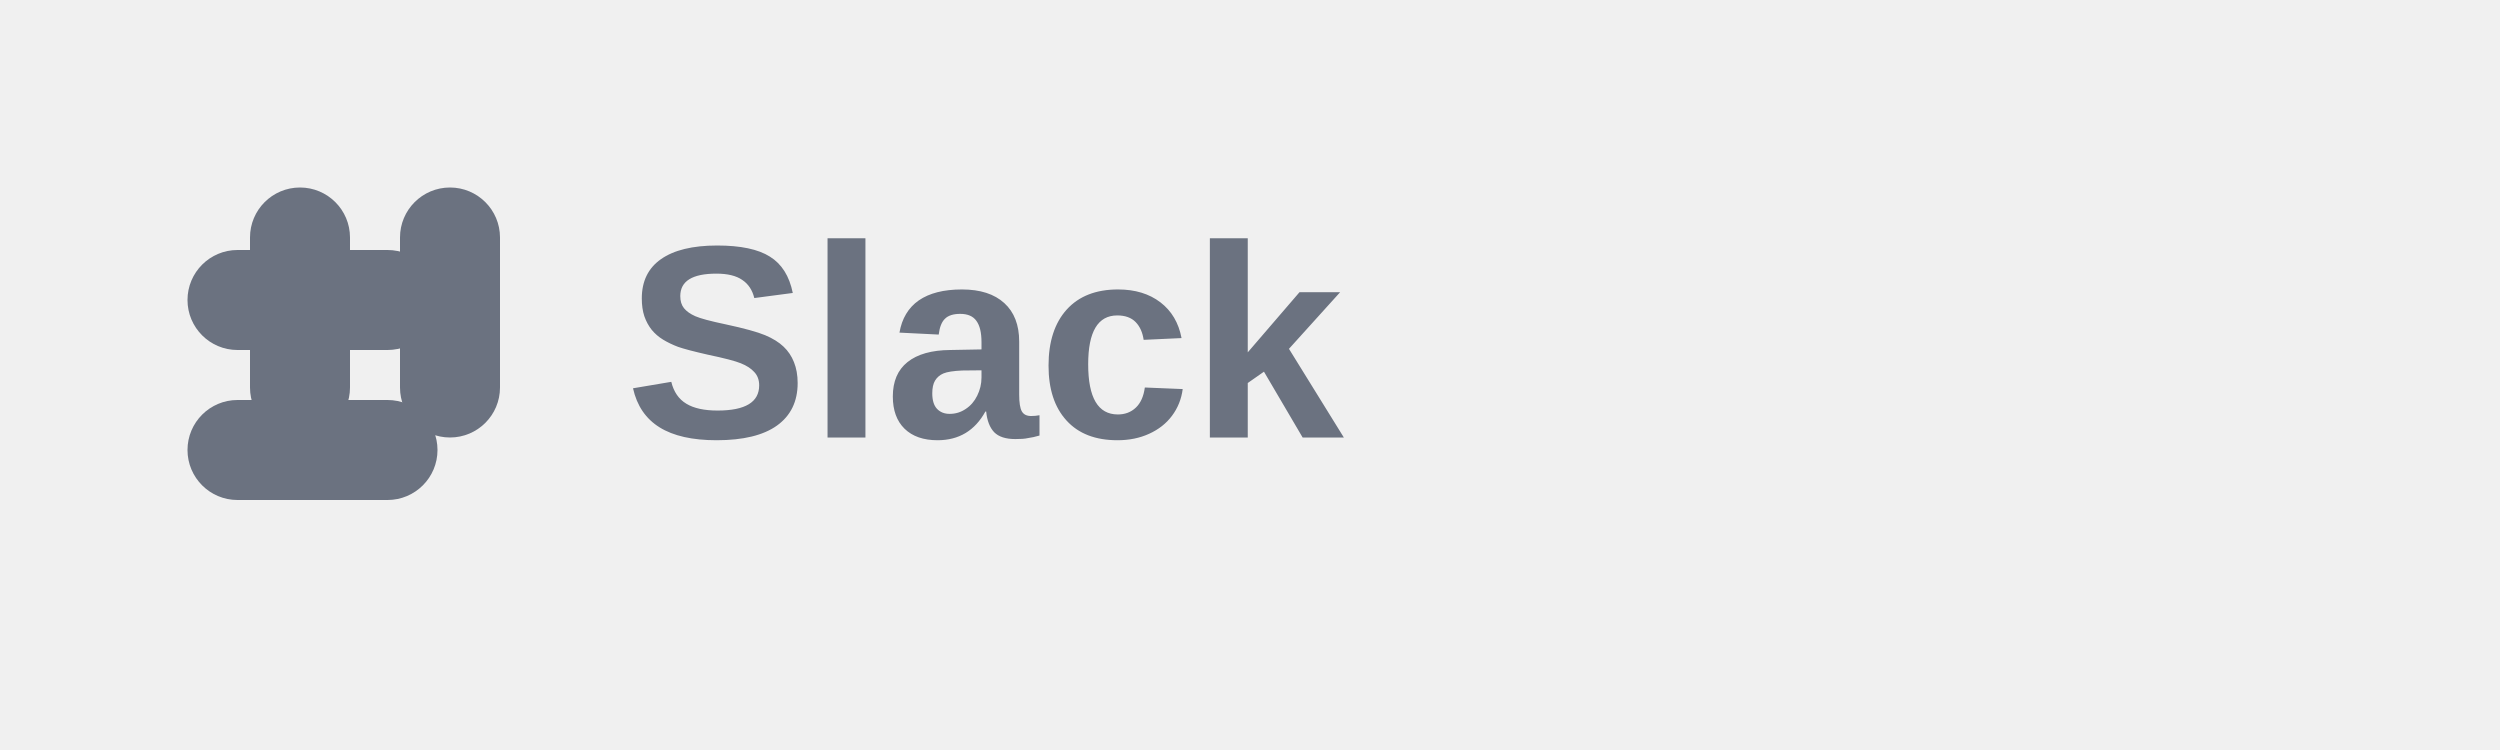
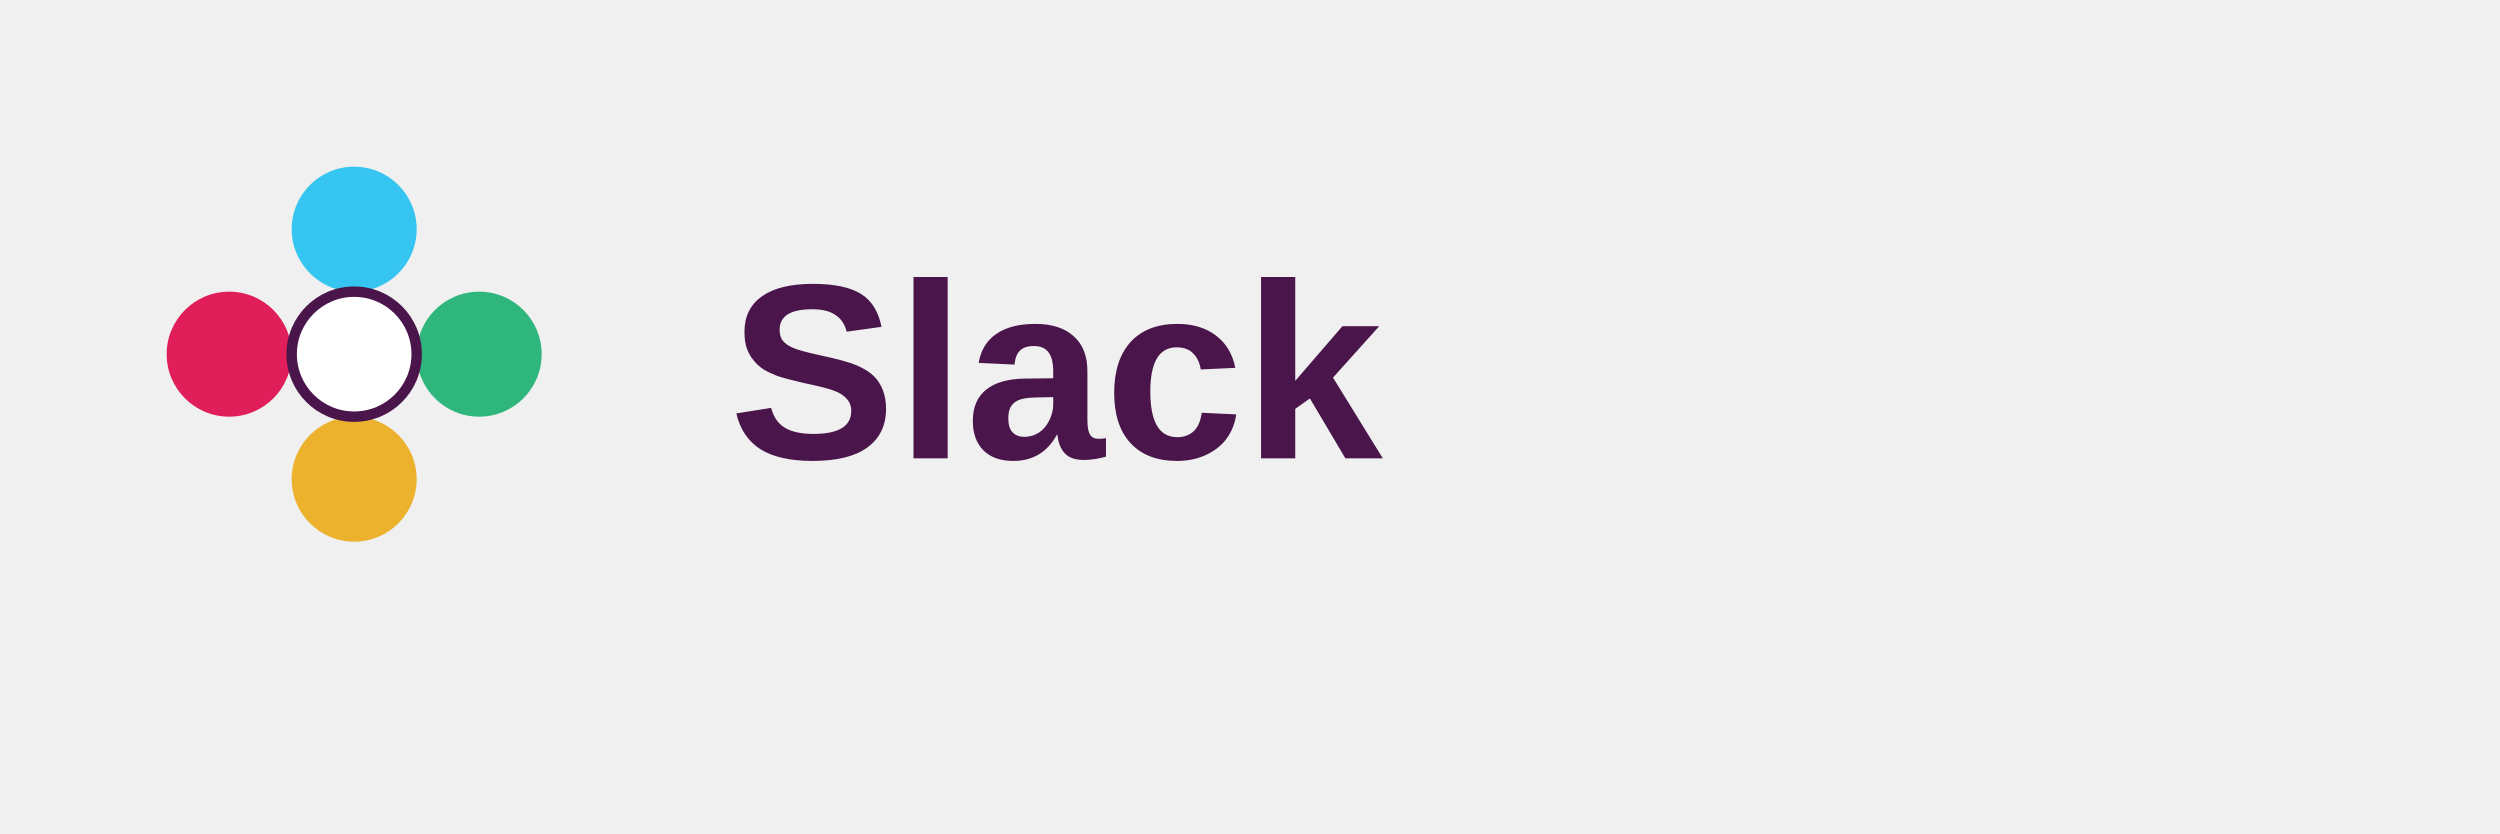
- <svg xmlns="http://www.w3.org/2000/svg" viewBox="0 0 200 60">
-   <rect x="20" y="15" width="8" height="20" rx="4" fill="#6B7280" />
-   <rect x="32" y="15" width="8" height="20" rx="4" fill="#6B7280" />
-   <rect x="15" y="20" width="20" height="8" rx="4" fill="#6B7280" />
-   <rect x="15" y="32" width="20" height="8" rx="4" fill="#6B7280" />
-   <text x="50" y="35" font-family="Arial, sans-serif" font-size="22" font-weight="bold" fill="#6B7280">Slack</text>
+ <svg xmlns="http://www.w3.org/2000/svg" width="120" height="40" viewBox="0 0 120 40">
+   <g transform="translate(8,8)">
+     <rect x="0" y="6" width="6" height="6" rx="3" fill="#E01E5A" />
+     <rect x="6" y="0" width="6" height="6" rx="3" fill="#36C5F0" />
+     <rect x="12" y="6" width="6" height="6" rx="3" fill="#2EB67D" />
+     <rect x="6" y="12" width="6" height="6" rx="3" fill="#ECB22E" />
+     <rect x="6" y="6" width="6" height="6" rx="3" fill="white" stroke="#4A154B" stroke-width="0.5" />
+   </g>
+   <text x="35" y="22" font-family="Arial, sans-serif" font-size="12" font-weight="700" fill="#4A154B">Slack</text>
</svg>
